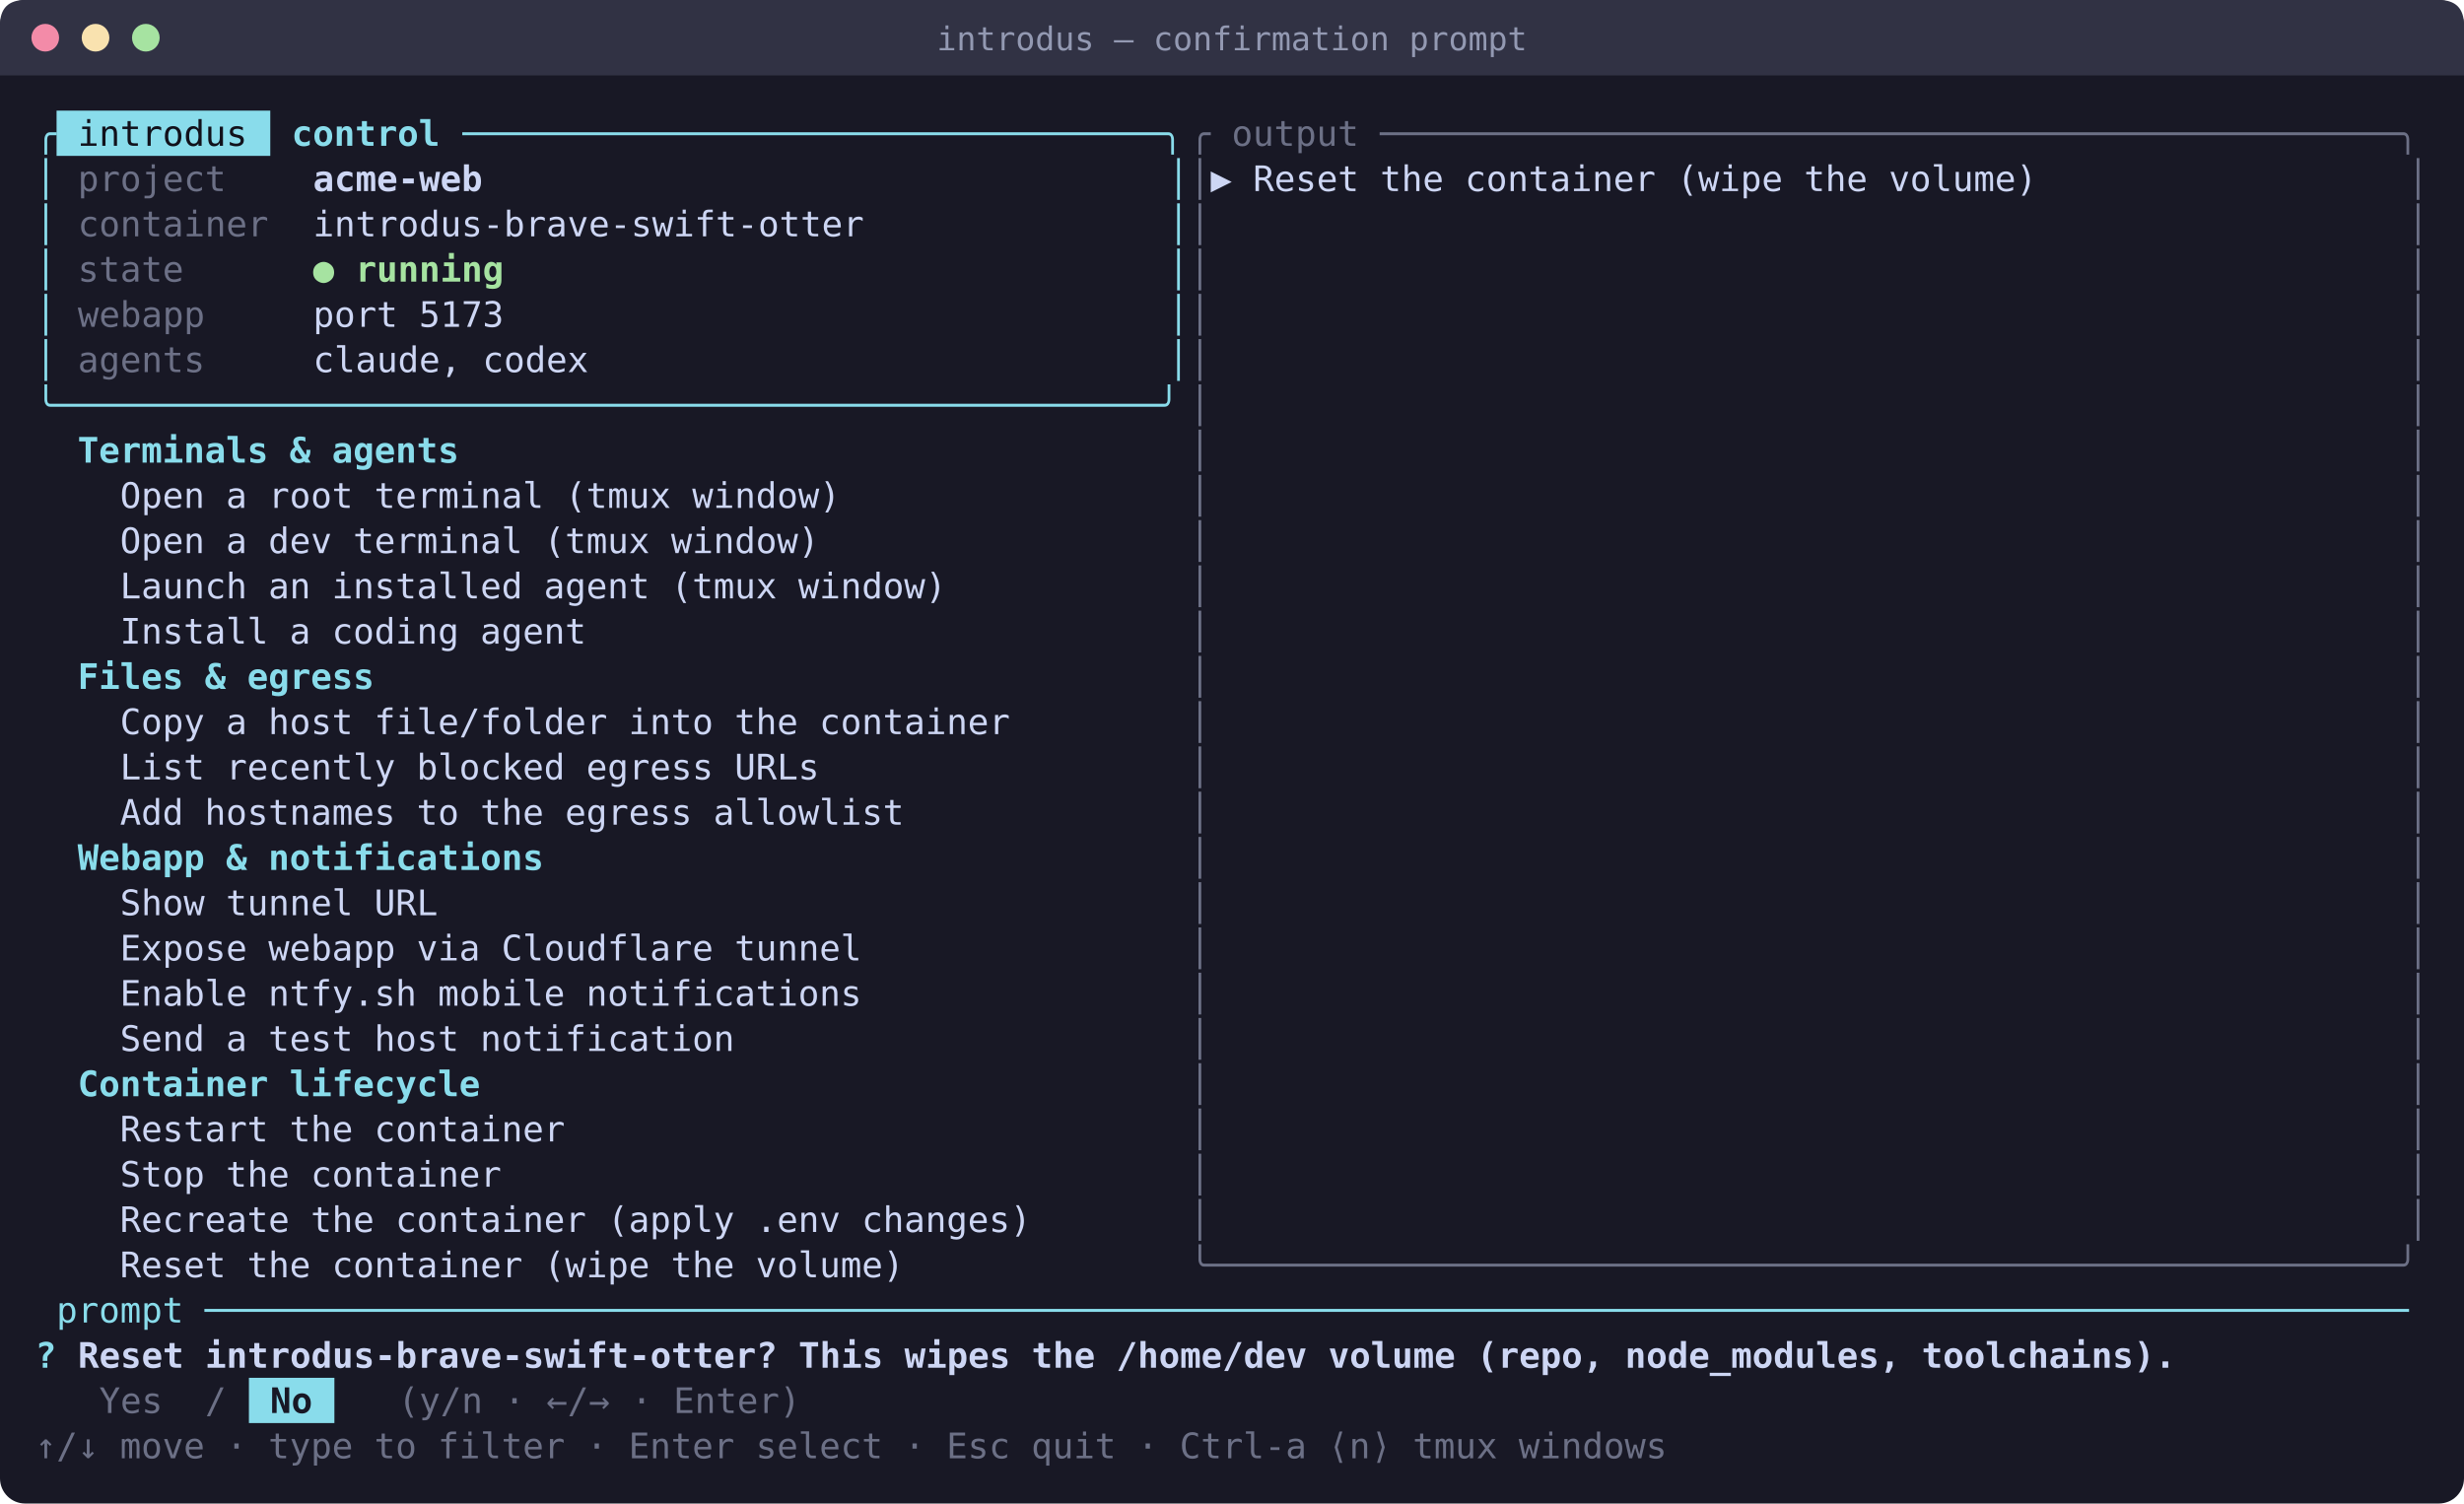
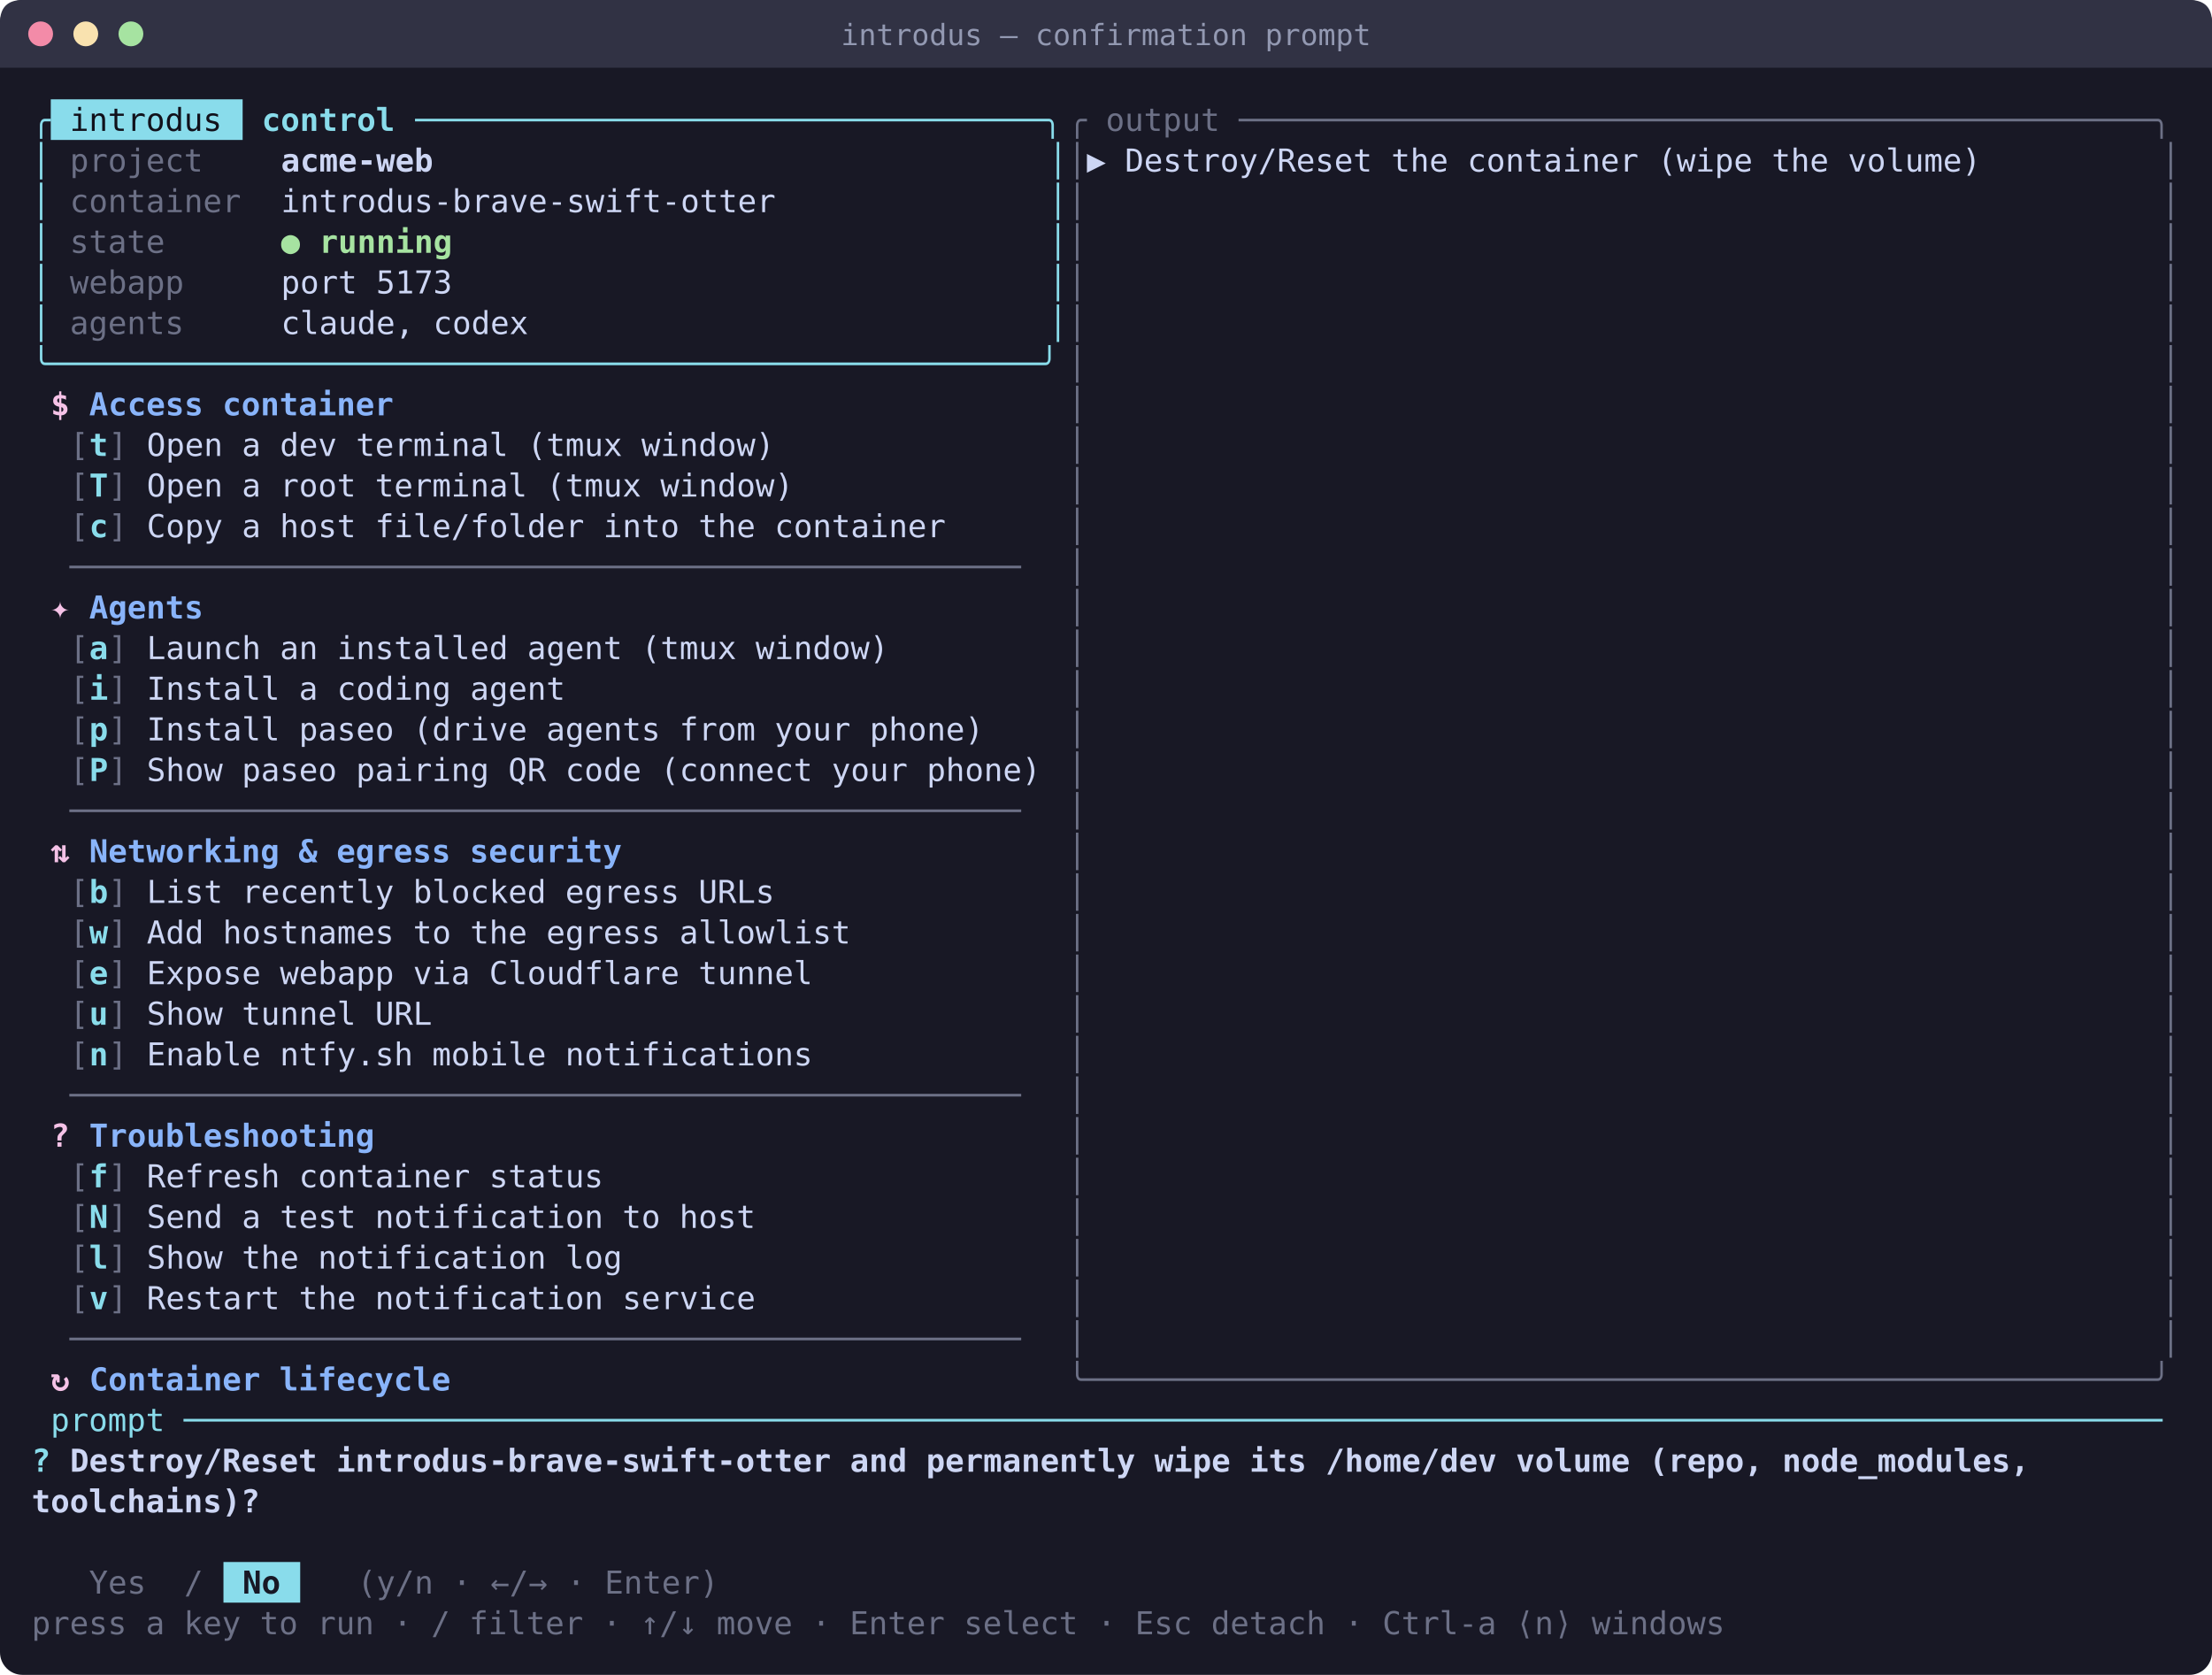
- <svg xmlns="http://www.w3.org/2000/svg" width="980" height="598" viewBox="0 0 980 598" font-family="'DejaVu Sans Mono','JetBrains Mono',Menlo,Consolas,'Liberation Mono',monospace">
-   <rect x="0" y="0" width="980" height="598" rx="10" fill="#181825" />
+ <svg xmlns="http://www.w3.org/2000/svg" width="980" height="742" viewBox="0 0 980 742" font-family="'DejaVu Sans Mono','JetBrains Mono',Menlo,Consolas,'Liberation Mono',monospace">
+   <rect x="0" y="0" width="980" height="742" rx="10" fill="#181825" />
  <path d="M0 10 Q0 0 10 0 H970 Q980 0 980 10 V30 H0 Z" fill="#313244" />
  <circle cx="18" cy="15" r="5.5" fill="#f38ba8" />
  <circle cx="38" cy="15" r="5.5" fill="#f9e2af" />
  <circle cx="58" cy="15" r="5.5" fill="#a6e3a1" />
  <text x="490" y="20" fill="#9399b2" font-size="13" text-anchor="middle">introdus — confirmation prompt</text>
  <g transform="translate(14,44)">
    <rect x="8.5" y="0.0" width="85.0" height="18.0" fill="#89dceb" />
-     <rect x="85.0" y="504.0" width="34.0" height="18.0" fill="#89dceb" />
+     <rect x="85.0" y="648.0" width="34.0" height="18.0" fill="#89dceb" />
    <text xml:space="preserve" x="0.0" y="14.0" fill="#89dceb" font-size="14" textLength="8.5" lengthAdjust="spacingAndGlyphs">╭</text>
    <text xml:space="preserve" x="8.5" y="14.0" fill="#11111b" font-size="14" textLength="85.0" lengthAdjust="spacingAndGlyphs"> introdus </text>
    <text xml:space="preserve" x="93.5" y="14.0" fill="#89dceb" font-size="14" textLength="76.5" lengthAdjust="spacingAndGlyphs" font-weight="bold"> control </text>
    <text xml:space="preserve" x="170.0" y="14.0" fill="#89dceb" font-size="14" textLength="289.0" lengthAdjust="spacingAndGlyphs">─────────────────────────────────╮</text>
    <text xml:space="preserve" x="459.0" y="14.0" fill="#6c7086" font-size="14" textLength="493.0" lengthAdjust="spacingAndGlyphs">╭ output ────────────────────────────────────────────────╮</text>
    <text xml:space="preserve" x="0.0" y="32.0" fill="#89dceb" font-size="14" textLength="8.5" lengthAdjust="spacingAndGlyphs">│</text>
    <text xml:space="preserve" x="8.5" y="32.0" fill="#6c7086" font-size="14" textLength="102.0" lengthAdjust="spacingAndGlyphs"> project    </text>
    <text xml:space="preserve" x="110.5" y="32.0" fill="#cdd6f4" font-size="14" textLength="68.0" lengthAdjust="spacingAndGlyphs" font-weight="bold">acme-web</text>
    <text xml:space="preserve" x="450.5" y="32.0" fill="#89dceb" font-size="14" textLength="8.5" lengthAdjust="spacingAndGlyphs">│</text>
    <text xml:space="preserve" x="459.0" y="32.0" fill="#6c7086" font-size="14" textLength="8.5" lengthAdjust="spacingAndGlyphs">│</text>
-     <text xml:space="preserve" x="467.5" y="32.0" fill="#cdd6f4" font-size="14" textLength="476.0" lengthAdjust="spacingAndGlyphs">▶ Reset the container (wipe the volume)                 </text>
+     <text xml:space="preserve" x="467.5" y="32.0" fill="#cdd6f4" font-size="14" textLength="476.0" lengthAdjust="spacingAndGlyphs">▶ Destroy/Reset the container (wipe the volume)         </text>
    <text xml:space="preserve" x="943.5" y="32.0" fill="#6c7086" font-size="14" textLength="8.5" lengthAdjust="spacingAndGlyphs">│</text>
    <text xml:space="preserve" x="0.0" y="50.0" fill="#89dceb" font-size="14" textLength="8.5" lengthAdjust="spacingAndGlyphs">│</text>
    <text xml:space="preserve" x="8.5" y="50.0" fill="#6c7086" font-size="14" textLength="102.0" lengthAdjust="spacingAndGlyphs"> container  </text>
    <text xml:space="preserve" x="110.5" y="50.0" fill="#cdd6f4" font-size="14" textLength="340.0" lengthAdjust="spacingAndGlyphs">introdus-brave-swift-otter              </text>
    <text xml:space="preserve" x="450.5" y="50.0" fill="#89dceb" font-size="14" textLength="8.5" lengthAdjust="spacingAndGlyphs">│</text>
    <text xml:space="preserve" x="459.0" y="50.0" fill="#6c7086" font-size="14" textLength="8.5" lengthAdjust="spacingAndGlyphs">│</text>
    <text xml:space="preserve" x="943.5" y="50.0" fill="#6c7086" font-size="14" textLength="8.5" lengthAdjust="spacingAndGlyphs">│</text>
    <text xml:space="preserve" x="0.0" y="68.0" fill="#89dceb" font-size="14" textLength="8.5" lengthAdjust="spacingAndGlyphs">│</text>
    <text xml:space="preserve" x="8.5" y="68.0" fill="#6c7086" font-size="14" textLength="102.0" lengthAdjust="spacingAndGlyphs"> state      </text>
    <text xml:space="preserve" x="110.5" y="68.0" fill="#a6e3a1" font-size="14" textLength="76.5" lengthAdjust="spacingAndGlyphs" font-weight="bold">● running</text>
    <text xml:space="preserve" x="450.5" y="68.0" fill="#89dceb" font-size="14" textLength="8.5" lengthAdjust="spacingAndGlyphs">│</text>
    <text xml:space="preserve" x="459.0" y="68.0" fill="#6c7086" font-size="14" textLength="8.5" lengthAdjust="spacingAndGlyphs">│</text>
    <text xml:space="preserve" x="943.5" y="68.0" fill="#6c7086" font-size="14" textLength="8.5" lengthAdjust="spacingAndGlyphs">│</text>
    <text xml:space="preserve" x="0.0" y="86.0" fill="#89dceb" font-size="14" textLength="8.5" lengthAdjust="spacingAndGlyphs">│</text>
    <text xml:space="preserve" x="8.5" y="86.0" fill="#6c7086" font-size="14" textLength="102.0" lengthAdjust="spacingAndGlyphs"> webapp     </text>
    <text xml:space="preserve" x="110.5" y="86.0" fill="#cdd6f4" font-size="14" textLength="340.0" lengthAdjust="spacingAndGlyphs">port 5173                               </text>
    <text xml:space="preserve" x="450.5" y="86.0" fill="#89dceb" font-size="14" textLength="8.5" lengthAdjust="spacingAndGlyphs">│</text>
    <text xml:space="preserve" x="459.0" y="86.0" fill="#6c7086" font-size="14" textLength="8.5" lengthAdjust="spacingAndGlyphs">│</text>
    <text xml:space="preserve" x="943.5" y="86.0" fill="#6c7086" font-size="14" textLength="8.5" lengthAdjust="spacingAndGlyphs">│</text>
    <text xml:space="preserve" x="0.0" y="104.0" fill="#89dceb" font-size="14" textLength="8.5" lengthAdjust="spacingAndGlyphs">│</text>
    <text xml:space="preserve" x="8.5" y="104.0" fill="#6c7086" font-size="14" textLength="102.0" lengthAdjust="spacingAndGlyphs"> agents     </text>
    <text xml:space="preserve" x="110.5" y="104.0" fill="#cdd6f4" font-size="14" textLength="340.0" lengthAdjust="spacingAndGlyphs">claude, codex                           </text>
    <text xml:space="preserve" x="450.5" y="104.0" fill="#89dceb" font-size="14" textLength="8.5" lengthAdjust="spacingAndGlyphs">│</text>
    <text xml:space="preserve" x="459.0" y="104.0" fill="#6c7086" font-size="14" textLength="8.5" lengthAdjust="spacingAndGlyphs">│</text>
    <text xml:space="preserve" x="943.5" y="104.0" fill="#6c7086" font-size="14" textLength="8.5" lengthAdjust="spacingAndGlyphs">│</text>
    <text xml:space="preserve" x="0.0" y="122.0" fill="#89dceb" font-size="14" textLength="459.0" lengthAdjust="spacingAndGlyphs">╰────────────────────────────────────────────────────╯</text>
    <text xml:space="preserve" x="459.0" y="122.0" fill="#6c7086" font-size="14" textLength="8.5" lengthAdjust="spacingAndGlyphs">│</text>
    <text xml:space="preserve" x="943.5" y="122.0" fill="#6c7086" font-size="14" textLength="8.5" lengthAdjust="spacingAndGlyphs">│</text>
-     <text xml:space="preserve" x="0.0" y="140.0" fill="#89dceb" font-size="14" textLength="170.0" lengthAdjust="spacingAndGlyphs" font-weight="bold">  Terminals &amp; agents</text>
+     <text xml:space="preserve" x="0.0" y="140.0" fill="#f5c2e7" font-size="14" textLength="25.5" lengthAdjust="spacingAndGlyphs" font-weight="bold"> $ </text>
+     <text xml:space="preserve" x="25.5" y="140.0" fill="#89b4fa" font-size="14" textLength="136.0" lengthAdjust="spacingAndGlyphs" font-weight="bold">Access container</text>
    <text xml:space="preserve" x="459.0" y="140.0" fill="#6c7086" font-size="14" textLength="8.5" lengthAdjust="spacingAndGlyphs">│</text>
    <text xml:space="preserve" x="943.5" y="140.0" fill="#6c7086" font-size="14" textLength="8.5" lengthAdjust="spacingAndGlyphs">│</text>
-     <text xml:space="preserve" x="0.0" y="158.0" fill="#cdd6f4" font-size="14" textLength="459.0" lengthAdjust="spacingAndGlyphs">    Open a root terminal (tmux window)                </text>
+     <text xml:space="preserve" x="0.0" y="158.0" fill="#6c7086" font-size="14" textLength="25.5" lengthAdjust="spacingAndGlyphs">  [</text>
+     <text xml:space="preserve" x="25.5" y="158.0" fill="#89dceb" font-size="14" textLength="8.5" lengthAdjust="spacingAndGlyphs" font-weight="bold">t</text>
+     <text xml:space="preserve" x="34.0" y="158.0" fill="#6c7086" font-size="14" textLength="17.0" lengthAdjust="spacingAndGlyphs">] </text>
+     <text xml:space="preserve" x="51.0" y="158.0" fill="#cdd6f4" font-size="14" textLength="408.0" lengthAdjust="spacingAndGlyphs">Open a dev terminal (tmux window)               </text>
    <text xml:space="preserve" x="459.0" y="158.0" fill="#6c7086" font-size="14" textLength="8.5" lengthAdjust="spacingAndGlyphs">│</text>
    <text xml:space="preserve" x="943.5" y="158.0" fill="#6c7086" font-size="14" textLength="8.5" lengthAdjust="spacingAndGlyphs">│</text>
-     <text xml:space="preserve" x="0.0" y="176.0" fill="#cdd6f4" font-size="14" textLength="459.0" lengthAdjust="spacingAndGlyphs">    Open a dev terminal (tmux window)                 </text>
+     <text xml:space="preserve" x="0.0" y="176.0" fill="#6c7086" font-size="14" textLength="25.5" lengthAdjust="spacingAndGlyphs">  [</text>
+     <text xml:space="preserve" x="25.5" y="176.0" fill="#89dceb" font-size="14" textLength="8.5" lengthAdjust="spacingAndGlyphs" font-weight="bold">T</text>
+     <text xml:space="preserve" x="34.0" y="176.0" fill="#6c7086" font-size="14" textLength="17.0" lengthAdjust="spacingAndGlyphs">] </text>
+     <text xml:space="preserve" x="51.0" y="176.0" fill="#cdd6f4" font-size="14" textLength="408.0" lengthAdjust="spacingAndGlyphs">Open a root terminal (tmux window)              </text>
    <text xml:space="preserve" x="459.0" y="176.0" fill="#6c7086" font-size="14" textLength="8.5" lengthAdjust="spacingAndGlyphs">│</text>
    <text xml:space="preserve" x="943.5" y="176.0" fill="#6c7086" font-size="14" textLength="8.5" lengthAdjust="spacingAndGlyphs">│</text>
-     <text xml:space="preserve" x="0.0" y="194.0" fill="#cdd6f4" font-size="14" textLength="459.0" lengthAdjust="spacingAndGlyphs">    Launch an installed agent (tmux window)           </text>
+     <text xml:space="preserve" x="0.0" y="194.0" fill="#6c7086" font-size="14" textLength="25.5" lengthAdjust="spacingAndGlyphs">  [</text>
+     <text xml:space="preserve" x="25.5" y="194.0" fill="#89dceb" font-size="14" textLength="8.5" lengthAdjust="spacingAndGlyphs" font-weight="bold">c</text>
+     <text xml:space="preserve" x="34.0" y="194.0" fill="#6c7086" font-size="14" textLength="17.0" lengthAdjust="spacingAndGlyphs">] </text>
+     <text xml:space="preserve" x="51.0" y="194.0" fill="#cdd6f4" font-size="14" textLength="408.0" lengthAdjust="spacingAndGlyphs">Copy a host file/folder into the container      </text>
    <text xml:space="preserve" x="459.0" y="194.0" fill="#6c7086" font-size="14" textLength="8.5" lengthAdjust="spacingAndGlyphs">│</text>
    <text xml:space="preserve" x="943.5" y="194.0" fill="#6c7086" font-size="14" textLength="8.5" lengthAdjust="spacingAndGlyphs">│</text>
-     <text xml:space="preserve" x="0.0" y="212.0" fill="#cdd6f4" font-size="14" textLength="459.0" lengthAdjust="spacingAndGlyphs">    Install a coding agent                            </text>
+     <text xml:space="preserve" x="0.0" y="212.0" fill="#6c7086" font-size="14" textLength="442.0" lengthAdjust="spacingAndGlyphs">  ──────────────────────────────────────────────────</text>
    <text xml:space="preserve" x="459.0" y="212.0" fill="#6c7086" font-size="14" textLength="8.5" lengthAdjust="spacingAndGlyphs">│</text>
    <text xml:space="preserve" x="943.5" y="212.0" fill="#6c7086" font-size="14" textLength="8.5" lengthAdjust="spacingAndGlyphs">│</text>
-     <text xml:space="preserve" x="0.0" y="230.0" fill="#89dceb" font-size="14" textLength="136.0" lengthAdjust="spacingAndGlyphs" font-weight="bold">  Files &amp; egress</text>
+     <text xml:space="preserve" x="0.0" y="230.0" fill="#f5c2e7" font-size="14" textLength="25.5" lengthAdjust="spacingAndGlyphs" font-weight="bold"> ✦ </text>
+     <text xml:space="preserve" x="25.5" y="230.0" fill="#89b4fa" font-size="14" textLength="51.0" lengthAdjust="spacingAndGlyphs" font-weight="bold">Agents</text>
    <text xml:space="preserve" x="459.0" y="230.0" fill="#6c7086" font-size="14" textLength="8.5" lengthAdjust="spacingAndGlyphs">│</text>
    <text xml:space="preserve" x="943.5" y="230.0" fill="#6c7086" font-size="14" textLength="8.5" lengthAdjust="spacingAndGlyphs">│</text>
-     <text xml:space="preserve" x="0.0" y="248.0" fill="#cdd6f4" font-size="14" textLength="459.0" lengthAdjust="spacingAndGlyphs">    Copy a host file/folder into the container        </text>
+     <text xml:space="preserve" x="0.0" y="248.0" fill="#6c7086" font-size="14" textLength="25.5" lengthAdjust="spacingAndGlyphs">  [</text>
+     <text xml:space="preserve" x="25.5" y="248.0" fill="#89dceb" font-size="14" textLength="8.5" lengthAdjust="spacingAndGlyphs" font-weight="bold">a</text>
+     <text xml:space="preserve" x="34.0" y="248.0" fill="#6c7086" font-size="14" textLength="17.0" lengthAdjust="spacingAndGlyphs">] </text>
+     <text xml:space="preserve" x="51.0" y="248.0" fill="#cdd6f4" font-size="14" textLength="408.0" lengthAdjust="spacingAndGlyphs">Launch an installed agent (tmux window)         </text>
    <text xml:space="preserve" x="459.0" y="248.0" fill="#6c7086" font-size="14" textLength="8.5" lengthAdjust="spacingAndGlyphs">│</text>
    <text xml:space="preserve" x="943.5" y="248.0" fill="#6c7086" font-size="14" textLength="8.5" lengthAdjust="spacingAndGlyphs">│</text>
-     <text xml:space="preserve" x="0.0" y="266.0" fill="#cdd6f4" font-size="14" textLength="459.0" lengthAdjust="spacingAndGlyphs">    List recently blocked egress URLs                 </text>
+     <text xml:space="preserve" x="0.0" y="266.0" fill="#6c7086" font-size="14" textLength="25.5" lengthAdjust="spacingAndGlyphs">  [</text>
+     <text xml:space="preserve" x="25.5" y="266.0" fill="#89dceb" font-size="14" textLength="8.5" lengthAdjust="spacingAndGlyphs" font-weight="bold">i</text>
+     <text xml:space="preserve" x="34.0" y="266.0" fill="#6c7086" font-size="14" textLength="17.0" lengthAdjust="spacingAndGlyphs">] </text>
+     <text xml:space="preserve" x="51.0" y="266.0" fill="#cdd6f4" font-size="14" textLength="408.0" lengthAdjust="spacingAndGlyphs">Install a coding agent                          </text>
    <text xml:space="preserve" x="459.0" y="266.0" fill="#6c7086" font-size="14" textLength="8.5" lengthAdjust="spacingAndGlyphs">│</text>
    <text xml:space="preserve" x="943.5" y="266.0" fill="#6c7086" font-size="14" textLength="8.5" lengthAdjust="spacingAndGlyphs">│</text>
-     <text xml:space="preserve" x="0.0" y="284.0" fill="#cdd6f4" font-size="14" textLength="459.0" lengthAdjust="spacingAndGlyphs">    Add hostnames to the egress allowlist             </text>
+     <text xml:space="preserve" x="0.0" y="284.0" fill="#6c7086" font-size="14" textLength="25.5" lengthAdjust="spacingAndGlyphs">  [</text>
+     <text xml:space="preserve" x="25.5" y="284.0" fill="#89dceb" font-size="14" textLength="8.5" lengthAdjust="spacingAndGlyphs" font-weight="bold">p</text>
+     <text xml:space="preserve" x="34.0" y="284.0" fill="#6c7086" font-size="14" textLength="17.0" lengthAdjust="spacingAndGlyphs">] </text>
+     <text xml:space="preserve" x="51.0" y="284.0" fill="#cdd6f4" font-size="14" textLength="408.0" lengthAdjust="spacingAndGlyphs">Install paseo (drive agents from your phone)    </text>
    <text xml:space="preserve" x="459.0" y="284.0" fill="#6c7086" font-size="14" textLength="8.5" lengthAdjust="spacingAndGlyphs">│</text>
    <text xml:space="preserve" x="943.5" y="284.0" fill="#6c7086" font-size="14" textLength="8.5" lengthAdjust="spacingAndGlyphs">│</text>
-     <text xml:space="preserve" x="0.0" y="302.0" fill="#89dceb" font-size="14" textLength="204.0" lengthAdjust="spacingAndGlyphs" font-weight="bold">  Webapp &amp; notifications</text>
+     <text xml:space="preserve" x="0.0" y="302.0" fill="#6c7086" font-size="14" textLength="25.5" lengthAdjust="spacingAndGlyphs">  [</text>
+     <text xml:space="preserve" x="25.5" y="302.0" fill="#89dceb" font-size="14" textLength="8.5" lengthAdjust="spacingAndGlyphs" font-weight="bold">P</text>
+     <text xml:space="preserve" x="34.0" y="302.0" fill="#6c7086" font-size="14" textLength="17.0" lengthAdjust="spacingAndGlyphs">] </text>
+     <text xml:space="preserve" x="51.0" y="302.0" fill="#cdd6f4" font-size="14" textLength="408.0" lengthAdjust="spacingAndGlyphs">Show paseo pairing QR code (connect your phone) </text>
    <text xml:space="preserve" x="459.0" y="302.0" fill="#6c7086" font-size="14" textLength="8.5" lengthAdjust="spacingAndGlyphs">│</text>
    <text xml:space="preserve" x="943.5" y="302.0" fill="#6c7086" font-size="14" textLength="8.5" lengthAdjust="spacingAndGlyphs">│</text>
-     <text xml:space="preserve" x="0.0" y="320.0" fill="#cdd6f4" font-size="14" textLength="459.0" lengthAdjust="spacingAndGlyphs">    Show tunnel URL                                   </text>
+     <text xml:space="preserve" x="0.0" y="320.0" fill="#6c7086" font-size="14" textLength="442.0" lengthAdjust="spacingAndGlyphs">  ──────────────────────────────────────────────────</text>
    <text xml:space="preserve" x="459.0" y="320.0" fill="#6c7086" font-size="14" textLength="8.5" lengthAdjust="spacingAndGlyphs">│</text>
    <text xml:space="preserve" x="943.5" y="320.0" fill="#6c7086" font-size="14" textLength="8.5" lengthAdjust="spacingAndGlyphs">│</text>
-     <text xml:space="preserve" x="0.0" y="338.0" fill="#cdd6f4" font-size="14" textLength="459.0" lengthAdjust="spacingAndGlyphs">    Expose webapp via Cloudflare tunnel               </text>
+     <text xml:space="preserve" x="0.0" y="338.0" fill="#f5c2e7" font-size="14" textLength="25.5" lengthAdjust="spacingAndGlyphs" font-weight="bold"> ⇅ </text>
+     <text xml:space="preserve" x="25.5" y="338.0" fill="#89b4fa" font-size="14" textLength="238.0" lengthAdjust="spacingAndGlyphs" font-weight="bold">Networking &amp; egress security</text>
    <text xml:space="preserve" x="459.0" y="338.0" fill="#6c7086" font-size="14" textLength="8.5" lengthAdjust="spacingAndGlyphs">│</text>
    <text xml:space="preserve" x="943.5" y="338.0" fill="#6c7086" font-size="14" textLength="8.5" lengthAdjust="spacingAndGlyphs">│</text>
-     <text xml:space="preserve" x="0.0" y="356.0" fill="#cdd6f4" font-size="14" textLength="459.0" lengthAdjust="spacingAndGlyphs">    Enable ntfy.sh mobile notifications               </text>
+     <text xml:space="preserve" x="0.0" y="356.0" fill="#6c7086" font-size="14" textLength="25.5" lengthAdjust="spacingAndGlyphs">  [</text>
+     <text xml:space="preserve" x="25.5" y="356.0" fill="#89dceb" font-size="14" textLength="8.5" lengthAdjust="spacingAndGlyphs" font-weight="bold">b</text>
+     <text xml:space="preserve" x="34.0" y="356.0" fill="#6c7086" font-size="14" textLength="17.0" lengthAdjust="spacingAndGlyphs">] </text>
+     <text xml:space="preserve" x="51.0" y="356.0" fill="#cdd6f4" font-size="14" textLength="408.0" lengthAdjust="spacingAndGlyphs">List recently blocked egress URLs               </text>
    <text xml:space="preserve" x="459.0" y="356.0" fill="#6c7086" font-size="14" textLength="8.5" lengthAdjust="spacingAndGlyphs">│</text>
    <text xml:space="preserve" x="943.5" y="356.0" fill="#6c7086" font-size="14" textLength="8.5" lengthAdjust="spacingAndGlyphs">│</text>
-     <text xml:space="preserve" x="0.0" y="374.0" fill="#cdd6f4" font-size="14" textLength="459.0" lengthAdjust="spacingAndGlyphs">    Send a test host notification                     </text>
+     <text xml:space="preserve" x="0.0" y="374.0" fill="#6c7086" font-size="14" textLength="25.5" lengthAdjust="spacingAndGlyphs">  [</text>
+     <text xml:space="preserve" x="25.5" y="374.0" fill="#89dceb" font-size="14" textLength="8.5" lengthAdjust="spacingAndGlyphs" font-weight="bold">w</text>
+     <text xml:space="preserve" x="34.0" y="374.0" fill="#6c7086" font-size="14" textLength="17.0" lengthAdjust="spacingAndGlyphs">] </text>
+     <text xml:space="preserve" x="51.0" y="374.0" fill="#cdd6f4" font-size="14" textLength="408.0" lengthAdjust="spacingAndGlyphs">Add hostnames to the egress allowlist           </text>
    <text xml:space="preserve" x="459.0" y="374.0" fill="#6c7086" font-size="14" textLength="8.5" lengthAdjust="spacingAndGlyphs">│</text>
    <text xml:space="preserve" x="943.5" y="374.0" fill="#6c7086" font-size="14" textLength="8.5" lengthAdjust="spacingAndGlyphs">│</text>
-     <text xml:space="preserve" x="0.0" y="392.0" fill="#89dceb" font-size="14" textLength="178.5" lengthAdjust="spacingAndGlyphs" font-weight="bold">  Container lifecycle</text>
+     <text xml:space="preserve" x="0.0" y="392.0" fill="#6c7086" font-size="14" textLength="25.5" lengthAdjust="spacingAndGlyphs">  [</text>
+     <text xml:space="preserve" x="25.5" y="392.0" fill="#89dceb" font-size="14" textLength="8.5" lengthAdjust="spacingAndGlyphs" font-weight="bold">e</text>
+     <text xml:space="preserve" x="34.0" y="392.0" fill="#6c7086" font-size="14" textLength="17.0" lengthAdjust="spacingAndGlyphs">] </text>
+     <text xml:space="preserve" x="51.0" y="392.0" fill="#cdd6f4" font-size="14" textLength="408.0" lengthAdjust="spacingAndGlyphs">Expose webapp via Cloudflare tunnel             </text>
    <text xml:space="preserve" x="459.0" y="392.0" fill="#6c7086" font-size="14" textLength="8.5" lengthAdjust="spacingAndGlyphs">│</text>
    <text xml:space="preserve" x="943.5" y="392.0" fill="#6c7086" font-size="14" textLength="8.5" lengthAdjust="spacingAndGlyphs">│</text>
-     <text xml:space="preserve" x="0.0" y="410.0" fill="#cdd6f4" font-size="14" textLength="459.0" lengthAdjust="spacingAndGlyphs">    Restart the container                             </text>
+     <text xml:space="preserve" x="0.0" y="410.0" fill="#6c7086" font-size="14" textLength="25.5" lengthAdjust="spacingAndGlyphs">  [</text>
+     <text xml:space="preserve" x="25.5" y="410.0" fill="#89dceb" font-size="14" textLength="8.5" lengthAdjust="spacingAndGlyphs" font-weight="bold">u</text>
+     <text xml:space="preserve" x="34.0" y="410.0" fill="#6c7086" font-size="14" textLength="17.0" lengthAdjust="spacingAndGlyphs">] </text>
+     <text xml:space="preserve" x="51.0" y="410.0" fill="#cdd6f4" font-size="14" textLength="408.0" lengthAdjust="spacingAndGlyphs">Show tunnel URL                                 </text>
    <text xml:space="preserve" x="459.0" y="410.0" fill="#6c7086" font-size="14" textLength="8.5" lengthAdjust="spacingAndGlyphs">│</text>
    <text xml:space="preserve" x="943.5" y="410.0" fill="#6c7086" font-size="14" textLength="8.5" lengthAdjust="spacingAndGlyphs">│</text>
-     <text xml:space="preserve" x="0.0" y="428.0" fill="#cdd6f4" font-size="14" textLength="459.0" lengthAdjust="spacingAndGlyphs">    Stop the container                                </text>
+     <text xml:space="preserve" x="0.0" y="428.0" fill="#6c7086" font-size="14" textLength="25.5" lengthAdjust="spacingAndGlyphs">  [</text>
+     <text xml:space="preserve" x="25.5" y="428.0" fill="#89dceb" font-size="14" textLength="8.5" lengthAdjust="spacingAndGlyphs" font-weight="bold">n</text>
+     <text xml:space="preserve" x="34.0" y="428.0" fill="#6c7086" font-size="14" textLength="17.0" lengthAdjust="spacingAndGlyphs">] </text>
+     <text xml:space="preserve" x="51.0" y="428.0" fill="#cdd6f4" font-size="14" textLength="408.0" lengthAdjust="spacingAndGlyphs">Enable ntfy.sh mobile notifications             </text>
    <text xml:space="preserve" x="459.0" y="428.0" fill="#6c7086" font-size="14" textLength="8.5" lengthAdjust="spacingAndGlyphs">│</text>
    <text xml:space="preserve" x="943.5" y="428.0" fill="#6c7086" font-size="14" textLength="8.5" lengthAdjust="spacingAndGlyphs">│</text>
-     <text xml:space="preserve" x="0.0" y="446.0" fill="#cdd6f4" font-size="14" textLength="459.0" lengthAdjust="spacingAndGlyphs">    Recreate the container (apply .env changes)       </text>
+     <text xml:space="preserve" x="0.0" y="446.0" fill="#6c7086" font-size="14" textLength="442.0" lengthAdjust="spacingAndGlyphs">  ──────────────────────────────────────────────────</text>
    <text xml:space="preserve" x="459.0" y="446.0" fill="#6c7086" font-size="14" textLength="8.5" lengthAdjust="spacingAndGlyphs">│</text>
    <text xml:space="preserve" x="943.5" y="446.0" fill="#6c7086" font-size="14" textLength="8.5" lengthAdjust="spacingAndGlyphs">│</text>
-     <text xml:space="preserve" x="0.0" y="464.0" fill="#cdd6f4" font-size="14" textLength="459.0" lengthAdjust="spacingAndGlyphs">    Reset the container (wipe the volume)             </text>
-     <text xml:space="preserve" x="459.0" y="464.0" fill="#6c7086" font-size="14" textLength="493.0" lengthAdjust="spacingAndGlyphs">╰────────────────────────────────────────────────────────╯</text>
-     <text xml:space="preserve" x="0.0" y="482.0" fill="#89dceb" font-size="14" textLength="952.0" lengthAdjust="spacingAndGlyphs"> prompt ────────────────────────────────────────────────────────────────────────────────────────────────────────</text>
-     <text xml:space="preserve" x="0.0" y="500.0" fill="#89dceb" font-size="14" textLength="17.0" lengthAdjust="spacingAndGlyphs" font-weight="bold">? </text>
-     <text xml:space="preserve" x="17.0" y="500.0" fill="#cdd6f4" font-size="14" textLength="841.5" lengthAdjust="spacingAndGlyphs" font-weight="bold">Reset introdus-brave-swift-otter? This wipes the /home/dev volume (repo, node_modules, toolchains).</text>
-     <text xml:space="preserve" x="17.0" y="518.0" fill="#6c7086" font-size="14" textLength="68.0" lengthAdjust="spacingAndGlyphs"> Yes  / </text>
-     <text xml:space="preserve" x="85.0" y="518.0" fill="#181825" font-size="14" textLength="34.0" lengthAdjust="spacingAndGlyphs" font-weight="bold"> No </text>
-     <text xml:space="preserve" x="119.0" y="518.0" fill="#6c7086" font-size="14" textLength="187.0" lengthAdjust="spacingAndGlyphs">   (y/n · ←/→ · Enter)</text>
-     <text xml:space="preserve" x="0.0" y="536.0" fill="#6c7086" font-size="14" textLength="654.5" lengthAdjust="spacingAndGlyphs">↑/↓ move · type to filter · Enter select · Esc quit · Ctrl-a ⟨n⟩ tmux windows</text>
+     <text xml:space="preserve" x="0.0" y="464.0" fill="#f5c2e7" font-size="14" textLength="25.5" lengthAdjust="spacingAndGlyphs" font-weight="bold"> ? </text>
+     <text xml:space="preserve" x="25.5" y="464.0" fill="#89b4fa" font-size="14" textLength="127.5" lengthAdjust="spacingAndGlyphs" font-weight="bold">Troubleshooting</text>
+     <text xml:space="preserve" x="459.0" y="464.0" fill="#6c7086" font-size="14" textLength="8.5" lengthAdjust="spacingAndGlyphs">│</text>
+     <text xml:space="preserve" x="943.5" y="464.0" fill="#6c7086" font-size="14" textLength="8.5" lengthAdjust="spacingAndGlyphs">│</text>
+     <text xml:space="preserve" x="0.0" y="482.0" fill="#6c7086" font-size="14" textLength="25.5" lengthAdjust="spacingAndGlyphs">  [</text>
+     <text xml:space="preserve" x="25.5" y="482.0" fill="#89dceb" font-size="14" textLength="8.5" lengthAdjust="spacingAndGlyphs" font-weight="bold">f</text>
+     <text xml:space="preserve" x="34.0" y="482.0" fill="#6c7086" font-size="14" textLength="17.0" lengthAdjust="spacingAndGlyphs">] </text>
+     <text xml:space="preserve" x="51.0" y="482.0" fill="#cdd6f4" font-size="14" textLength="408.0" lengthAdjust="spacingAndGlyphs">Refresh container status                        </text>
+     <text xml:space="preserve" x="459.0" y="482.0" fill="#6c7086" font-size="14" textLength="8.5" lengthAdjust="spacingAndGlyphs">│</text>
+     <text xml:space="preserve" x="943.5" y="482.0" fill="#6c7086" font-size="14" textLength="8.5" lengthAdjust="spacingAndGlyphs">│</text>
+     <text xml:space="preserve" x="0.0" y="500.0" fill="#6c7086" font-size="14" textLength="25.5" lengthAdjust="spacingAndGlyphs">  [</text>
+     <text xml:space="preserve" x="25.5" y="500.0" fill="#89dceb" font-size="14" textLength="8.5" lengthAdjust="spacingAndGlyphs" font-weight="bold">N</text>
+     <text xml:space="preserve" x="34.0" y="500.0" fill="#6c7086" font-size="14" textLength="17.0" lengthAdjust="spacingAndGlyphs">] </text>
+     <text xml:space="preserve" x="51.0" y="500.0" fill="#cdd6f4" font-size="14" textLength="408.0" lengthAdjust="spacingAndGlyphs">Send a test notification to host                </text>
+     <text xml:space="preserve" x="459.0" y="500.0" fill="#6c7086" font-size="14" textLength="8.5" lengthAdjust="spacingAndGlyphs">│</text>
+     <text xml:space="preserve" x="943.5" y="500.0" fill="#6c7086" font-size="14" textLength="8.5" lengthAdjust="spacingAndGlyphs">│</text>
+     <text xml:space="preserve" x="0.0" y="518.0" fill="#6c7086" font-size="14" textLength="25.5" lengthAdjust="spacingAndGlyphs">  [</text>
+     <text xml:space="preserve" x="25.5" y="518.0" fill="#89dceb" font-size="14" textLength="8.5" lengthAdjust="spacingAndGlyphs" font-weight="bold">l</text>
+     <text xml:space="preserve" x="34.0" y="518.0" fill="#6c7086" font-size="14" textLength="17.0" lengthAdjust="spacingAndGlyphs">] </text>
+     <text xml:space="preserve" x="51.0" y="518.0" fill="#cdd6f4" font-size="14" textLength="408.0" lengthAdjust="spacingAndGlyphs">Show the notification log                       </text>
+     <text xml:space="preserve" x="459.0" y="518.0" fill="#6c7086" font-size="14" textLength="8.5" lengthAdjust="spacingAndGlyphs">│</text>
+     <text xml:space="preserve" x="943.5" y="518.0" fill="#6c7086" font-size="14" textLength="8.5" lengthAdjust="spacingAndGlyphs">│</text>
+     <text xml:space="preserve" x="0.0" y="536.0" fill="#6c7086" font-size="14" textLength="25.5" lengthAdjust="spacingAndGlyphs">  [</text>
+     <text xml:space="preserve" x="25.5" y="536.0" fill="#89dceb" font-size="14" textLength="8.5" lengthAdjust="spacingAndGlyphs" font-weight="bold">v</text>
+     <text xml:space="preserve" x="34.0" y="536.0" fill="#6c7086" font-size="14" textLength="17.0" lengthAdjust="spacingAndGlyphs">] </text>
+     <text xml:space="preserve" x="51.0" y="536.0" fill="#cdd6f4" font-size="14" textLength="408.0" lengthAdjust="spacingAndGlyphs">Restart the notification service                </text>
+     <text xml:space="preserve" x="459.0" y="536.0" fill="#6c7086" font-size="14" textLength="8.5" lengthAdjust="spacingAndGlyphs">│</text>
+     <text xml:space="preserve" x="943.5" y="536.0" fill="#6c7086" font-size="14" textLength="8.5" lengthAdjust="spacingAndGlyphs">│</text>
+     <text xml:space="preserve" x="0.0" y="554.0" fill="#6c7086" font-size="14" textLength="442.0" lengthAdjust="spacingAndGlyphs">  ──────────────────────────────────────────────────</text>
+     <text xml:space="preserve" x="459.0" y="554.0" fill="#6c7086" font-size="14" textLength="8.5" lengthAdjust="spacingAndGlyphs">│</text>
+     <text xml:space="preserve" x="943.5" y="554.0" fill="#6c7086" font-size="14" textLength="8.5" lengthAdjust="spacingAndGlyphs">│</text>
+     <text xml:space="preserve" x="0.0" y="572.0" fill="#f5c2e7" font-size="14" textLength="25.5" lengthAdjust="spacingAndGlyphs" font-weight="bold"> ↻ </text>
+     <text xml:space="preserve" x="25.5" y="572.0" fill="#89b4fa" font-size="14" textLength="161.5" lengthAdjust="spacingAndGlyphs" font-weight="bold">Container lifecycle</text>
+     <text xml:space="preserve" x="459.0" y="572.0" fill="#6c7086" font-size="14" textLength="493.0" lengthAdjust="spacingAndGlyphs">╰────────────────────────────────────────────────────────╯</text>
+     <text xml:space="preserve" x="0.0" y="590.0" fill="#89dceb" font-size="14" textLength="952.0" lengthAdjust="spacingAndGlyphs"> prompt ────────────────────────────────────────────────────────────────────────────────────────────────────────</text>
+     <text xml:space="preserve" x="0.0" y="608.0" fill="#89dceb" font-size="14" textLength="17.0" lengthAdjust="spacingAndGlyphs" font-weight="bold">? </text>
+     <text xml:space="preserve" x="17.0" y="608.0" fill="#cdd6f4" font-size="14" textLength="875.5" lengthAdjust="spacingAndGlyphs" font-weight="bold">Destroy/Reset introdus-brave-swift-otter and permanently wipe its /home/dev volume (repo, node_modules,</text>
+     <text xml:space="preserve" x="0.0" y="626.0" fill="#cdd6f4" font-size="14" textLength="102.0" lengthAdjust="spacingAndGlyphs" font-weight="bold">toolchains)?</text>
+     <text xml:space="preserve" x="17.0" y="662.0" fill="#6c7086" font-size="14" textLength="68.0" lengthAdjust="spacingAndGlyphs"> Yes  / </text>
+     <text xml:space="preserve" x="85.0" y="662.0" fill="#181825" font-size="14" textLength="34.0" lengthAdjust="spacingAndGlyphs" font-weight="bold"> No </text>
+     <text xml:space="preserve" x="119.0" y="662.0" fill="#6c7086" font-size="14" textLength="187.0" lengthAdjust="spacingAndGlyphs">   (y/n · ←/→ · Enter)</text>
+     <text xml:space="preserve" x="0.0" y="680.0" fill="#6c7086" font-size="14" textLength="756.5" lengthAdjust="spacingAndGlyphs">press a key to run · / filter · ↑/↓ move · Enter select · Esc detach · Ctrl-a ⟨n⟩ windows</text>
  </g>
</svg>
